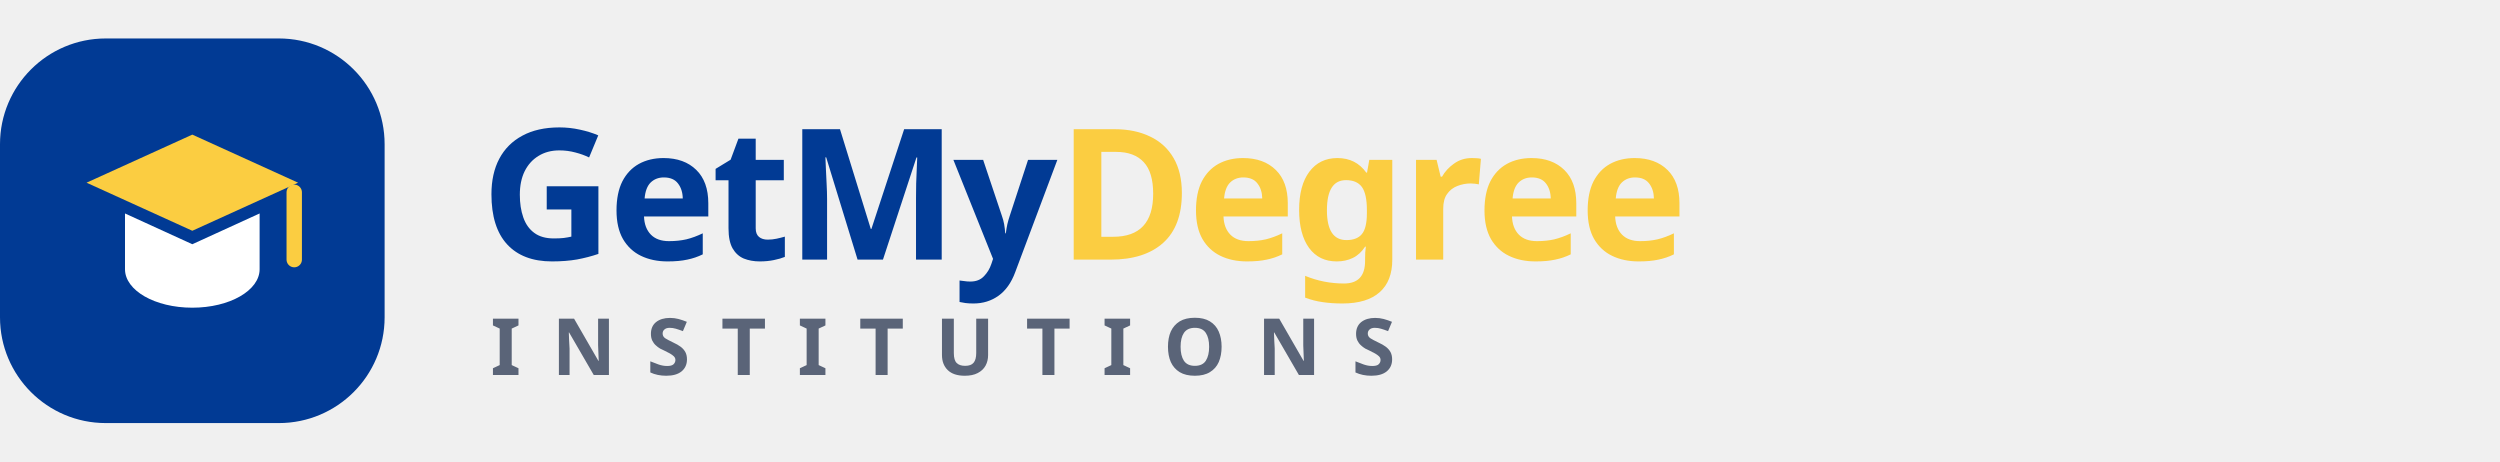
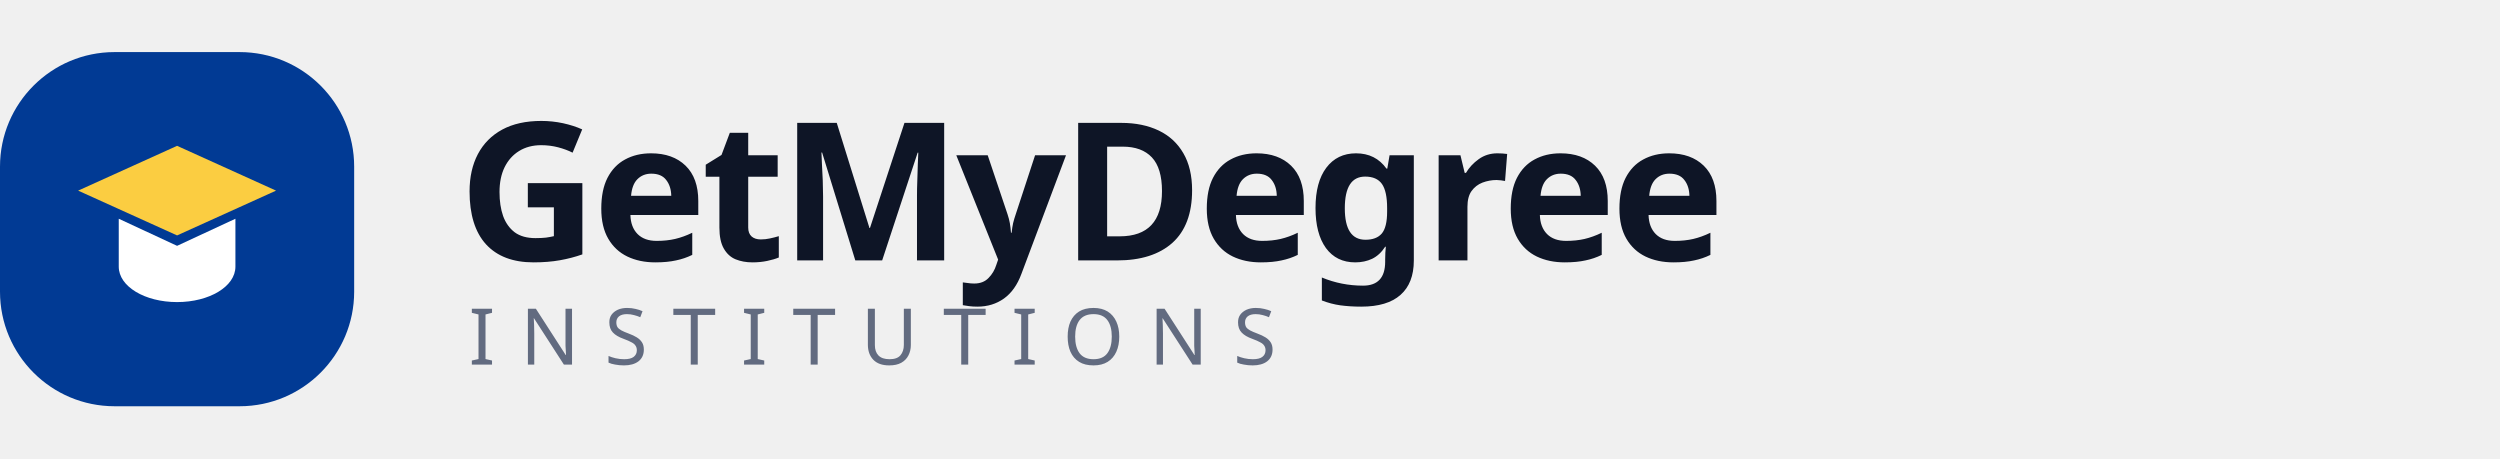
- <svg xmlns="http://www.w3.org/2000/svg" viewBox="0 0 260 48" width="260" height="48" role="img" aria-label="GetMyDegree Institutions">
-   <rect x="0" y="4" width="40" height="40" rx="11" fill="#013a94" />
-   <path d="M20 14l11 5-11 5-11-5 11-5z" fill="#fbcd41" />
-   <path d="M13 22.2V28c0 2.2 3.1 4 7 4s7-1.8 7-4v-5.8l-7 3.2-7-3.2z" fill="#fff" />
-   <path d="M30.6 20v7" stroke="#fbcd41" stroke-width="1.6" stroke-linecap="round" />
-   <text x="50" y="27" font-family="'Plus Jakarta Sans',Segoe UI,system-ui,sans-serif" font-size="19" font-weight="800" fill="#013a94" letter-spacing="-0.5">GetMy<tspan fill="#fbcd41">Degree</tspan>
-   </text>
-   <text x="51" y="39" font-family="'Plus Jakarta Sans',Segoe UI,system-ui,sans-serif" font-size="8.2" font-weight="600" fill="#5a6478" letter-spacing="3.2">INSTITUTIONS</text>
+ <svg xmlns="http://www.w3.org/2000/svg" viewBox="0 0 240 44" width="240" height="44" role="img" aria-label="GetMyDegree Institutions">
+   <rect x="0" y="5" width="34" height="34" rx="11" fill="#013a94" fill-opacity="1" />
+   <path d="M17 14l9.5 4.3-9.5 4.3-9.5-4.3L17 14z" fill="#fbcd41" />
+   <path d="M11.4 21v4.6c0 1.9 2.5 3.4 5.6 3.4s5.6-1.5 5.6-3.4V21L17 23.6 11.4 21z" fill="#fff" />
+   <text x="44" y="25" font-family="Outfit,Segoe UI,system-ui,sans-serif" font-size="18.5" font-weight="600" fill="#0e1526" letter-spacing="-0.5">GetMyDegree</text>
+   <text x="45" y="35" font-family="'Work Sans',Segoe UI,system-ui,sans-serif" font-size="7.5" font-weight="500" fill="#626b80" letter-spacing="2.4">INSTITUTIONS</text>
</svg>
